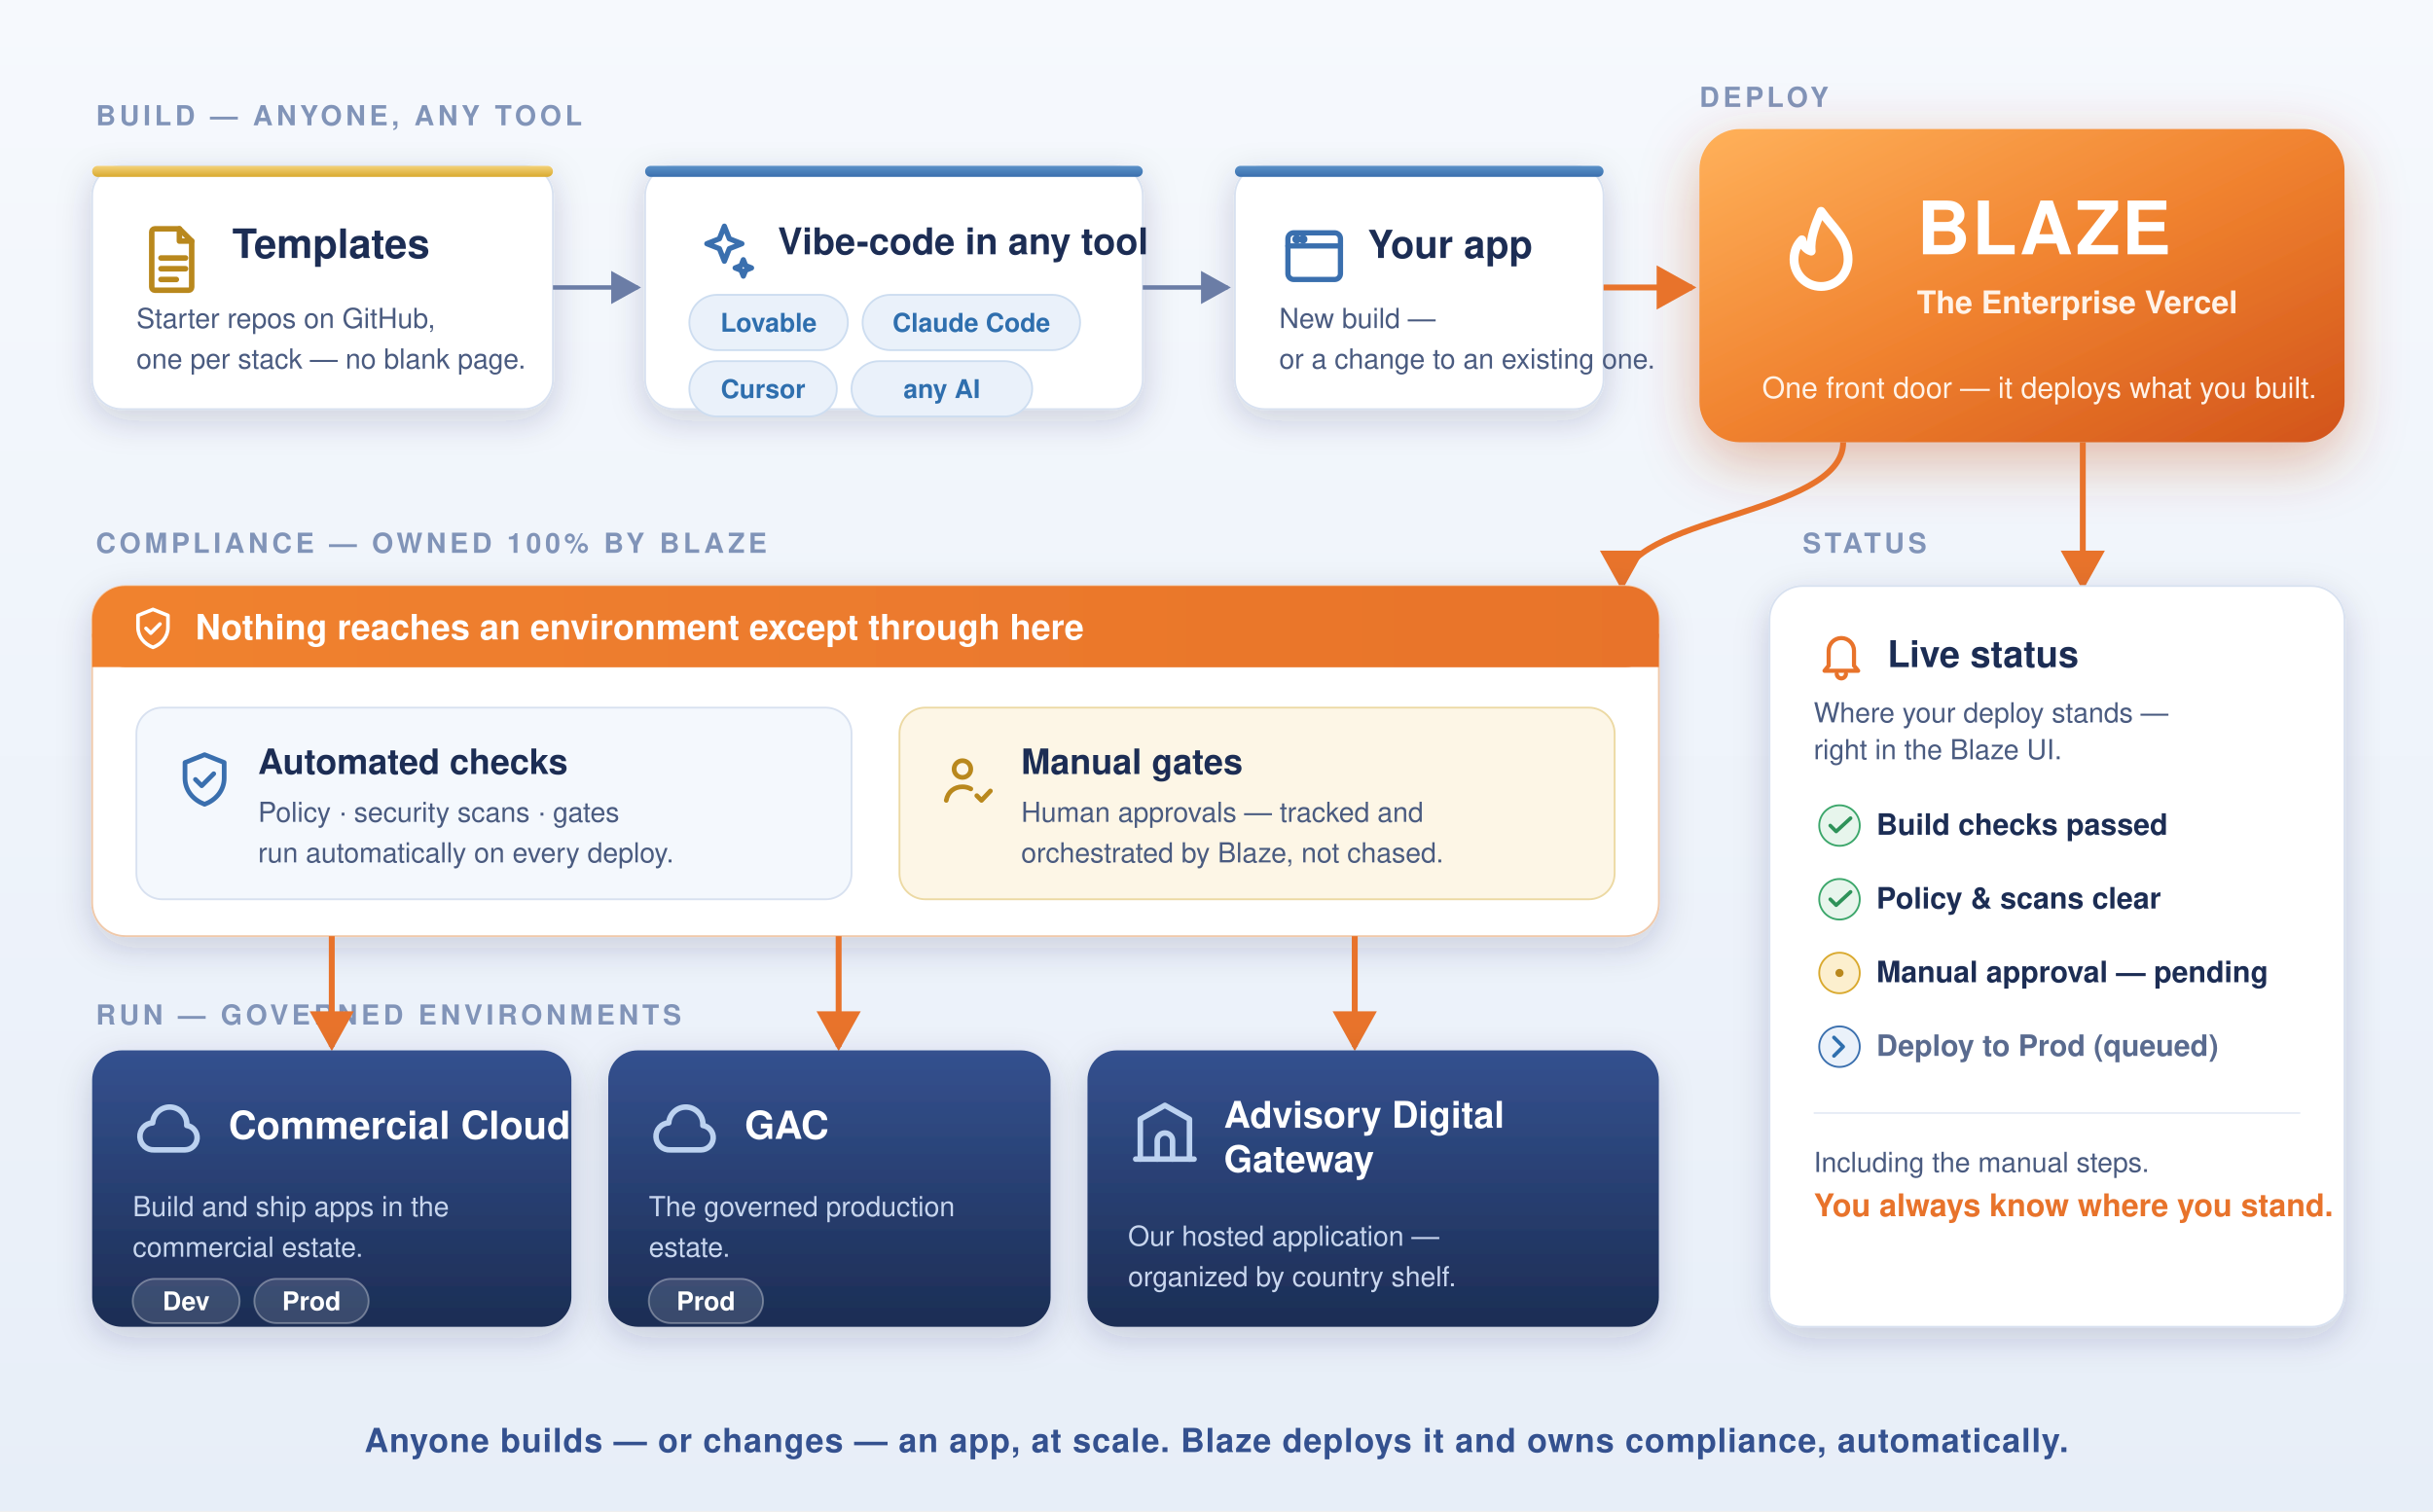
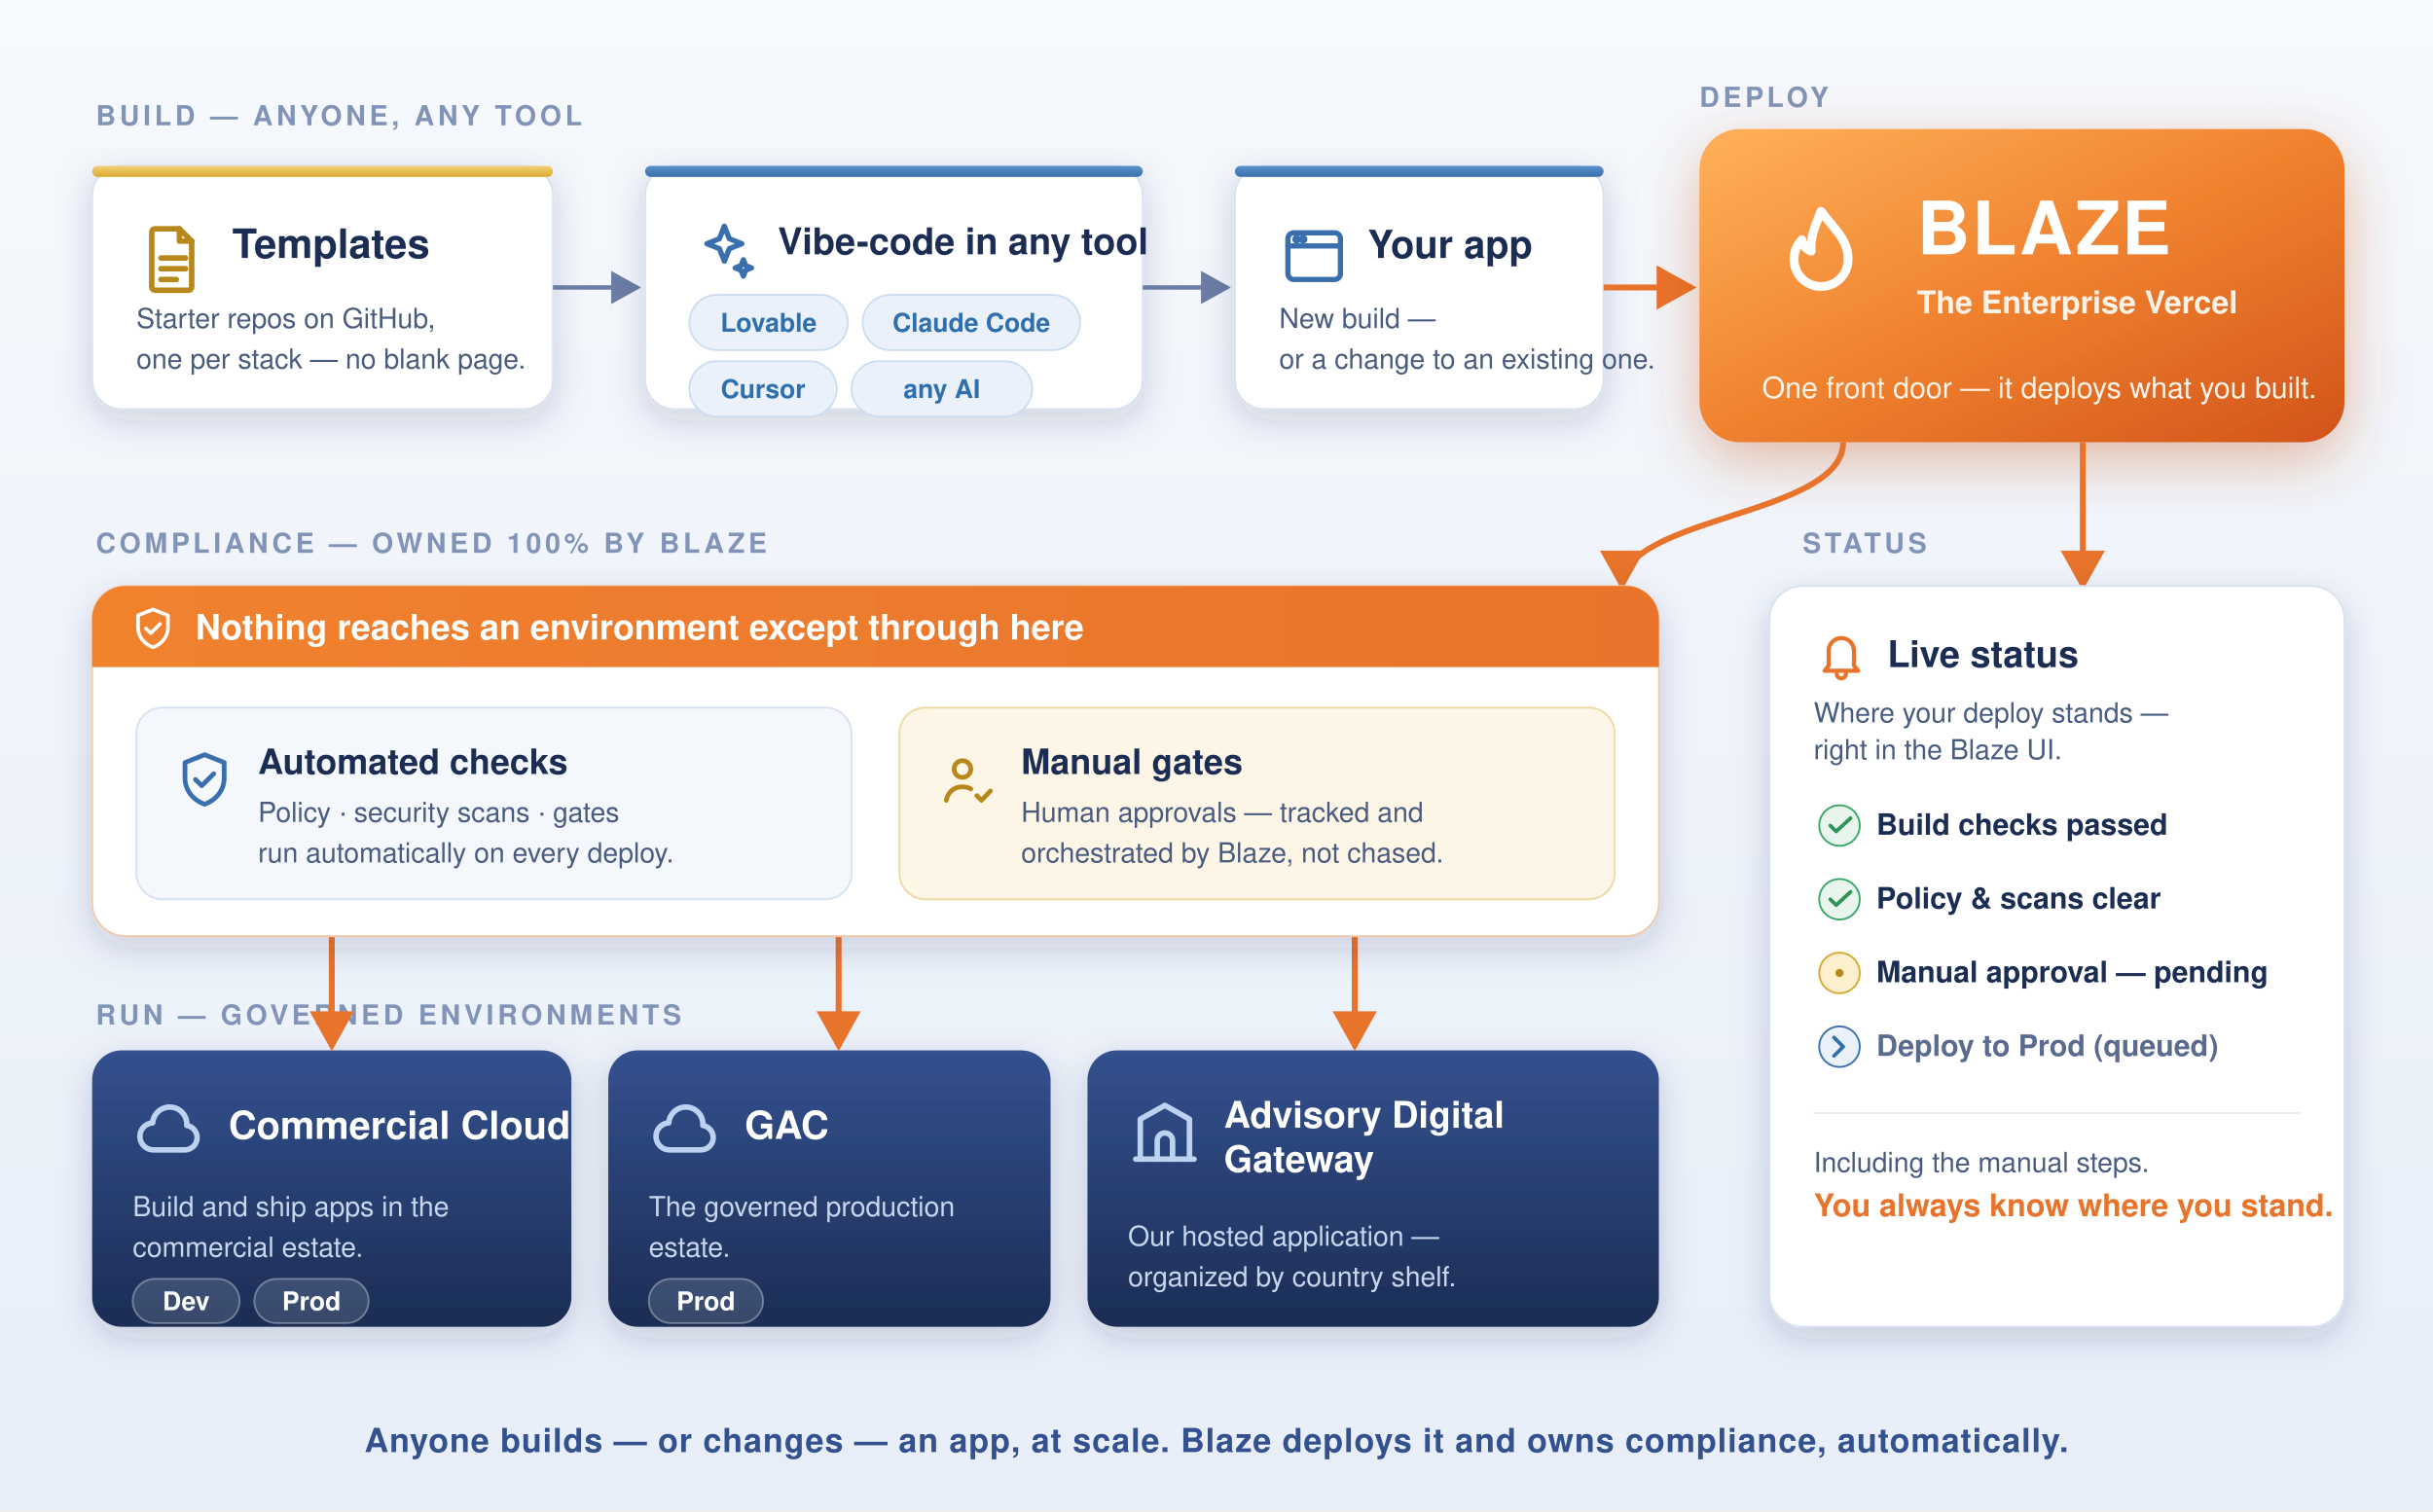
<svg xmlns="http://www.w3.org/2000/svg" viewBox="0 0 1320 820" font-family="'Segoe UI', system-ui, -apple-system, Helvetica, Arial, sans-serif">
  <defs>
    <linearGradient id="gCanvas" x1="0" y1="0" x2="0" y2="1">
      <stop offset="0" stop-color="#f6f9fd" />
      <stop offset="1" stop-color="#e7eef8" />
    </linearGradient>
    <linearGradient id="gNavy" x1="0" y1="0" x2="0" y2="1">
      <stop offset="0" stop-color="#34518f" />
      <stop offset="1" stop-color="#1c2d54" />
    </linearGradient>
    <linearGradient id="gSteel" x1="0" y1="0" x2="0" y2="1">
      <stop offset="0" stop-color="#5b91c8" />
      <stop offset="1" stop-color="#3a6fae" />
    </linearGradient>
    <linearGradient id="gBlaze" x1="0" y1="0" x2="1" y2="1">
      <stop offset="0" stop-color="#ffb15a" />
      <stop offset="0.5" stop-color="#f0822f" />
      <stop offset="1" stop-color="#d2541a" />
    </linearGradient>
    <linearGradient id="gGold" x1="0" y1="0" x2="0" y2="1">
      <stop offset="0" stop-color="#f3d27a" />
      <stop offset="1" stop-color="#d9a92e" />
    </linearGradient>
    <linearGradient id="gOrangeBar" x1="0" y1="0" x2="1" y2="0">
      <stop offset="0" stop-color="#f0822f" />
      <stop offset="1" stop-color="#e8732b" />
    </linearGradient>
    <filter id="soft" x="-20%" y="-20%" width="140%" height="140%">
      <feDropShadow dx="0" dy="6" stdDeviation="9" flood-color="#1c2d54" flood-opacity="0.18" />
    </filter>
    <filter id="softLg" x="-30%" y="-30%" width="160%" height="160%">
      <feDropShadow dx="0" dy="10" stdDeviation="16" flood-color="#c2410c" flood-opacity="0.35" />
    </filter>
    <marker id="arw" viewBox="0 0 12 12" refX="9" refY="6" markerWidth="9" markerHeight="9" orient="auto-start-reverse">
      <path d="M1 1 L10 6 L1 11 Z" fill="#6b7da6" />
    </marker>
    <marker id="arwO" viewBox="0 0 12 12" refX="9" refY="6" markerWidth="9" markerHeight="9" orient="auto-start-reverse">
      <path d="M1 1 L10 6 L1 11 Z" fill="#e8732b" />
    </marker>
    <symbol id="sym-template" viewBox="0 0 24 24" fill="none" stroke="currentColor" stroke-width="1.8" stroke-linecap="round" stroke-linejoin="round">
      <path d="M6 2.5h8l4 4v15a1 1 0 0 1-1 1H6a1 1 0 0 1-1-1V3.5a1 1 0 0 1 1-1Z" />
      <path d="M14 2.5V6.5h4" />
      <path d="M8 12h8" />
      <path d="M8 15.5h8" />
      <path d="M8 19h5" />
    </symbol>
    <symbol id="sym-ai" viewBox="0 0 24 24" fill="none" stroke="currentColor" stroke-width="1.8" stroke-linecap="round" stroke-linejoin="round">
      <path d="M12 3 l1.7 4.3 L18 9 l-4.3 1.7 L12 15 l-1.7-4.3 L6 9 l4.3-1.7 Z" />
      <path d="M18.5 14.5 l.8 2 l2 .8 l-2 .8 l-.8 2 l-.8-2 l-2-.8 l2-.8 Z" />
    </symbol>
    <symbol id="sym-app" viewBox="0 0 24 24" fill="none" stroke="currentColor" stroke-width="1.8" stroke-linecap="round" stroke-linejoin="round">
      <rect x="3" y="4" width="18" height="16" rx="2" />
      <path d="M3 8.5h18" />
      <circle cx="6" cy="6.2" r="0.6" fill="currentColor" />
      <circle cx="8.2" cy="6.2" r="0.6" fill="currentColor" />
    </symbol>
    <symbol id="sym-flame" viewBox="0 0 24 24" fill="none" stroke="currentColor" stroke-width="1.8" stroke-linecap="round" stroke-linejoin="round">
      <path d="M12 2.5c2.5 3.5 5.5 5.6 5.5 9.8a5.5 5.5 0 0 1-11 0c0-1.7.6-3 1.6-4 .2 1.2.9 2 1.9 2.3-.3-2.6.9-5.5 2-8.1Z" />
    </symbol>
    <symbol id="sym-shield" viewBox="0 0 24 24" fill="none" stroke="currentColor" stroke-width="1.8" stroke-linecap="round" stroke-linejoin="round">
      <path d="M12 2.5 4.5 5.5v6c0 4.7 3.2 8.4 7.5 10 4.3-1.6 7.5-5.3 7.5-10v-6Z" />
      <path d="M8.5 12l2.4 2.4L15.5 9.8" />
    </symbol>
    <symbol id="sym-approval" viewBox="0 0 24 24" fill="none" stroke="currentColor" stroke-width="1.8" stroke-linecap="round" stroke-linejoin="round">
      <circle cx="10" cy="8" r="3.2" />
      <path d="M3.8 20c.6-3.3 3.1-5.2 6.2-5.2 1.2 0 2.3.3 3.2.8" />
      <path d="M15.5 18.2l1.8 1.8 3.4-3.6" />
    </symbol>
    <symbol id="sym-cloud" viewBox="0 0 24 24" fill="none" stroke="currentColor" stroke-width="1.8" stroke-linecap="round" stroke-linejoin="round">
      <path d="M7 18h10a4 4 0 0 0 .6-7.95A5.5 5.5 0 0 0 6.5 9.2 3.9 3.9 0 0 0 7 18Z" />
    </symbol>
    <symbol id="sym-gateway" viewBox="0 0 24 24" fill="none" stroke="currentColor" stroke-width="1.8" stroke-linecap="round" stroke-linejoin="round">
      <path d="M4 21V8l8-4.5L20 8v13" />
      <path d="M9.5 21v-6a2.5 2.5 0 0 1 5 0v6" />
      <path d="M2.5 21h19" />
    </symbol>
    <symbol id="sym-bell" viewBox="0 0 24 24" fill="none" stroke="currentColor" stroke-width="1.8" stroke-linecap="round" stroke-linejoin="round">
      <path d="M6.5 17V10.5a5.5 5.5 0 0 1 11 0V17l1.8 2.2H4.7Z" />
      <path d="M10 20.5a2 2 0 0 0 4 0" />
    </symbol>
  </defs>
  <rect width="1320" height="820" fill="url(#gCanvas)" />
-   <g fill="#8194b8" font-size="15" font-weight="700" letter-spacing="2">
-     <text x="52" y="68">BUILD — ANYONE, ANY TOOL</text>
-     <text x="922" y="58">DEPLOY</text>
-     <text x="52" y="300">COMPLIANCE — OWNED 100% BY BLAZE</text>
-     <text x="52" y="556">RUN — GOVERNED ENVIRONMENTS</text>
-     <text x="978" y="300">STATUS</text>
-   </g>
-   <g filter="url(#soft)">
-     <rect x="50" y="90" width="250" height="132" rx="16" fill="#ffffff" stroke="#d8e1f0" />
-     <rect x="50" y="90" width="250" height="6" rx="3" fill="url(#gGold)" />
-   </g>
-   <g transform="translate(74,120)" color="#b9881d">
-     <use href="#sym-template" width="40" height="40" />
-   </g>
-   <text x="126" y="140" font-size="22" font-weight="700" fill="#1c2d54">Templates</text>
-   <text x="74" y="178" font-size="15" fill="#4a5b80">Starter repos on GitHub,</text>
-   <text x="74" y="200" font-size="15" fill="#4a5b80">one per stack — no blank page.</text>
-   <g filter="url(#soft)">
-     <rect x="350" y="90" width="270" height="132" rx="16" fill="#ffffff" stroke="#d8e1f0" />
-     <rect x="350" y="90" width="270" height="6" rx="3" fill="url(#gSteel)" />
-   </g>
-   <g transform="translate(374,118)" color="#3a6fae">
-     <use href="#sym-ai" width="38" height="38" />
-   </g>
-   <text x="422" y="138" font-size="20" font-weight="700" fill="#1c2d54">Vibe-code in any tool</text>
-   <g font-size="14" font-weight="600">
-     <g>
+   <g data-reveal="templates">
+     <text x="52" y="68" fill="#8194b8" font-size="15" font-weight="700" letter-spacing="2">BUILD — ANYONE, ANY TOOL</text>
+     <g filter="url(#soft)">
+       <rect x="50" y="90" width="250" height="132" rx="16" fill="#ffffff" stroke="#d8e1f0" />
+       <rect x="50" y="90" width="250" height="6" rx="3" fill="url(#gGold)" />
+     </g>
+     <g transform="translate(74,120)" color="#b9881d">
+       <use href="#sym-template" width="40" height="40" />
+     </g>
+     <text x="126" y="140" font-size="22" font-weight="700" fill="#1c2d54">Templates</text>
+     <text x="74" y="178" font-size="15" fill="#4a5b80">Starter repos on GitHub,</text>
+     <text x="74" y="200" font-size="15" fill="#4a5b80">one per stack — no blank page.</text>
+   </g>
+   <g data-reveal="tools">
+     <path d="M300 156 H346" fill="none" stroke="#6b7da6" stroke-width="2.4" marker-end="url(#arw)" />
+     <g filter="url(#soft)">
+       <rect x="350" y="90" width="270" height="132" rx="16" fill="#ffffff" stroke="#d8e1f0" />
+       <rect x="350" y="90" width="270" height="6" rx="3" fill="url(#gSteel)" />
+     </g>
+     <g transform="translate(374,118)" color="#3a6fae">
+       <use href="#sym-ai" width="38" height="38" />
+     </g>
+     <text x="422" y="138" font-size="20" font-weight="700" fill="#1c2d54">Vibe-code in any tool</text>
+     <g font-size="14" font-weight="600">
      <rect x="374" y="160" width="86" height="30" rx="15" fill="#eaf1fa" stroke="#cdddf0" />
      <text x="417" y="180" text-anchor="middle" fill="#2f6fae">Lovable</text>
-     </g>
-     <g>
      <rect x="468" y="160" width="118" height="30" rx="15" fill="#eaf1fa" stroke="#cdddf0" />
      <text x="527" y="180" text-anchor="middle" fill="#2f6fae">Claude Code</text>
-     </g>
-     <g>
      <rect x="374" y="196" width="80" height="30" rx="15" fill="#eaf1fa" stroke="#cdddf0" />
      <text x="414" y="216" text-anchor="middle" fill="#2f6fae">Cursor</text>
-     </g>
-     <g>
      <rect x="462" y="196" width="98" height="30" rx="15" fill="#eaf1fa" stroke="#cdddf0" />
      <text x="511" y="216" text-anchor="middle" fill="#2f6fae">any AI</text>
    </g>
  </g>
-   <g filter="url(#soft)">
-     <rect x="670" y="90" width="200" height="132" rx="16" fill="#ffffff" stroke="#d8e1f0" />
-     <rect x="670" y="90" width="200" height="6" rx="3" fill="url(#gSteel)" />
-   </g>
-   <g transform="translate(694,120)" color="#3a6fae">
-     <use href="#sym-app" width="38" height="38" />
-   </g>
-   <text x="742" y="140" font-size="21" font-weight="700" fill="#1c2d54">Your app</text>
-   <text x="694" y="178" font-size="15" fill="#4a5b80">New build —</text>
-   <text x="694" y="200" font-size="15" fill="#4a5b80">or a change to an existing one.</text>
-   <g filter="url(#softLg)">
-     <rect x="922" y="70" width="350" height="170" rx="22" fill="url(#gBlaze)" />
-   </g>
-   <g transform="translate(956,108)" color="#ffffff">
-     <use href="#sym-flame" width="64" height="64" />
-   </g>
-   <text x="1040" y="138" font-size="40" font-weight="800" fill="#ffffff" letter-spacing="1">BLAZE</text>
-   <text x="1040" y="170" font-size="17" font-weight="600" fill="#fff3e8">The Enterprise Vercel</text>
-   <text x="956" y="216" font-size="16" fill="#fff3e8">One front door — it deploys what you built.</text>
-   <g stroke="#6b7da6" stroke-width="2.4" fill="none" marker-end="url(#arw)">
-     <path d="M300 156 H346" />
-     <path d="M620 156 H666" />
-   </g>
-   <path d="M870 156 H918" stroke="#e8732b" stroke-width="3.2" fill="none" marker-end="url(#arwO)" />
-   <path d="M1000 240 C 1000 280, 880 280, 880 318" stroke="#e8732b" stroke-width="3.2" fill="none" marker-end="url(#arwO)" />
-   <path d="M1130 240 C 1130 280, 1130 300, 1130 318" stroke="#e8732b" stroke-width="3.2" fill="none" marker-end="url(#arwO)" />
-   <g filter="url(#soft)">
-     <rect x="50" y="318" width="850" height="190" rx="18" fill="#ffffff" stroke="#f0c9aa" />
-     <rect x="50" y="318" width="850" height="44" rx="18" fill="url(#gOrangeBar)" />
-     <rect x="50" y="344" width="850" height="18" fill="url(#gOrangeBar)" />
-   </g>
-   <g transform="translate(70,328)" color="#ffffff">
-     <use href="#sym-shield" width="26" height="26" />
-   </g>
-   <text x="106" y="347" font-size="19" font-weight="700" fill="#ffffff">Nothing reaches an environment except through here</text>
-   <rect x="74" y="384" width="388" height="104" rx="14" fill="#f4f8fd" stroke="#d8e1f0" />
-   <g transform="translate(94,406)" color="#3a6fae">
-     <use href="#sym-shield" width="34" height="34" />
-   </g>
-   <text x="140" y="420" font-size="19" font-weight="700" fill="#1c2d54">Automated checks</text>
-   <text x="140" y="446" font-size="15" fill="#4a5b80">Policy · security scans · gates</text>
-   <text x="140" y="468" font-size="15" fill="#4a5b80">run automatically on every deploy.</text>
-   <rect x="488" y="384" width="388" height="104" rx="14" fill="#fdf6e6" stroke="#ecd9a3" />
-   <g transform="translate(508,406)" color="#b9881d">
-     <use href="#sym-approval" width="34" height="34" />
-   </g>
-   <text x="554" y="420" font-size="19" font-weight="700" fill="#1c2d54">Manual gates</text>
-   <text x="554" y="446" font-size="15" fill="#4a5b80">Human approvals — tracked and</text>
-   <text x="554" y="468" font-size="15" fill="#4a5b80">orchestrated by Blaze, not chased.</text>
-   <g stroke="#e8732b" stroke-width="3.2" fill="none" marker-end="url(#arwO)">
-     <path d="M180 508 C 180 535, 180 535, 180 568" />
-     <path d="M455 508 C 455 535, 455 535, 455 568" />
-     <path d="M735 508 C 735 535, 735 535, 735 568" />
-   </g>
-   <g filter="url(#soft)">
-     <rect x="50" y="570" width="260" height="150" rx="16" fill="url(#gNavy)" />
-   </g>
-   <g transform="translate(72,594)" color="#bcd2f0">
-     <use href="#sym-cloud" width="40" height="40" />
-   </g>
-   <text x="124" y="618" font-size="21" font-weight="700" fill="#ffffff">Commercial Cloud</text>
-   <text x="72" y="660" font-size="15" fill="#c8d6ee">Build and ship apps in the</text>
-   <text x="72" y="682" font-size="15" fill="#c8d6ee">commercial estate.</text>
-   <g font-size="14" font-weight="700">
-     <rect x="72" y="694" width="58" height="24" rx="12" fill="#ffffff22" stroke="#ffffff55" />
-     <text x="101" y="711" text-anchor="middle" fill="#ffffff">Dev</text>
-     <rect x="138" y="694" width="62" height="24" rx="12" fill="#ffffff22" stroke="#ffffff55" />
-     <text x="169" y="711" text-anchor="middle" fill="#ffffff">Prod</text>
-   </g>
-   <g filter="url(#soft)">
-     <rect x="330" y="570" width="240" height="150" rx="16" fill="url(#gNavy)" />
-   </g>
-   <g transform="translate(352,594)" color="#bcd2f0">
-     <use href="#sym-cloud" width="40" height="40" />
-   </g>
-   <text x="404" y="618" font-size="21" font-weight="700" fill="#ffffff">GAC</text>
-   <text x="352" y="660" font-size="15" fill="#c8d6ee">The governed production</text>
-   <text x="352" y="682" font-size="15" fill="#c8d6ee">estate.</text>
-   <g font-size="14" font-weight="700">
-     <rect x="352" y="694" width="62" height="24" rx="12" fill="#ffffff22" stroke="#ffffff55" />
-     <text x="383" y="711" text-anchor="middle" fill="#ffffff">Prod</text>
-   </g>
-   <g filter="url(#soft)">
-     <rect x="590" y="570" width="310" height="150" rx="16" fill="url(#gNavy)" />
-   </g>
-   <g transform="translate(612,594)" color="#bcd2f0">
-     <use href="#sym-gateway" width="40" height="40" />
-   </g>
-   <text x="664" y="612" font-size="20" font-weight="700" fill="#ffffff">Advisory Digital</text>
-   <text x="664" y="636" font-size="20" font-weight="700" fill="#ffffff">Gateway</text>
-   <text x="612" y="676" font-size="15" fill="#c8d6ee">Our hosted application —</text>
-   <text x="612" y="698" font-size="15" fill="#c8d6ee">organized by country shelf.</text>
-   <g filter="url(#soft)">
-     <rect x="960" y="318" width="312" height="402" rx="18" fill="#ffffff" stroke="#d8e1f0" />
-   </g>
-   <g transform="translate(984,340)" color="#e8732b">
-     <use href="#sym-bell" width="30" height="30" />
-   </g>
-   <text x="1024" y="362" font-size="20" font-weight="700" fill="#1c2d54">Live status</text>
-   <text x="984" y="392" font-size="15" fill="#4a5b80">Where your deploy stands —</text>
-   <text x="984" y="412" font-size="15" fill="#4a5b80">right in the Blaze UI.</text>
-   <g font-size="16">
-     <circle cx="998" cy="448" r="11" fill="#e7f5ec" stroke="#3ba66a" />
-     <path d="M993 448l3.2 3.2L1004 444" fill="none" stroke="#2e9259" stroke-width="2" stroke-linecap="round" stroke-linejoin="round" />
-     <text x="1018" y="453" fill="#1c2d54" font-weight="600">Build checks passed</text>
-     <circle cx="998" cy="488" r="11" fill="#e7f5ec" stroke="#3ba66a" />
-     <path d="M993 488l3.2 3.2L1004 484" fill="none" stroke="#2e9259" stroke-width="2" stroke-linecap="round" stroke-linejoin="round" />
-     <text x="1018" y="493" fill="#1c2d54" font-weight="600">Policy &amp; scans clear</text>
-     <circle cx="998" cy="528" r="11" fill="#fcefce" stroke="#d9a92e" />
-     <circle cx="998" cy="528" r="2.2" fill="#b9881d" />
-     <text x="1018" y="533" fill="#1c2d54" font-weight="600">Manual approval — pending</text>
-     <circle cx="998" cy="568" r="11" fill="#eaf1fa" stroke="#3a6fae" />
-     <path d="M995 563l5 5-5 5" fill="none" stroke="#2f6fae" stroke-width="2" stroke-linecap="round" stroke-linejoin="round" />
-     <text x="1018" y="573" fill="#5a6b8f" font-weight="600">Deploy to Prod (queued)</text>
-   </g>
-   <line x1="984" y1="604" x2="1248" y2="604" stroke="#e6ecf5" />
-   <text x="984" y="636" font-size="15" fill="#4a5b80">Including the manual steps.</text>
-   <text x="984" y="660" font-size="17" font-weight="700" fill="#e8732b">You always know where you stand.</text>
-   <text x="660" y="788" text-anchor="middle" font-size="18" font-weight="700" fill="#34518f" letter-spacing="0.5">Anyone builds — or changes — an app, at scale. Blaze deploys it and owns compliance, automatically.</text>
+   <g data-reveal="app">
+     <path d="M620 156 H666" fill="none" stroke="#6b7da6" stroke-width="2.4" marker-end="url(#arw)" />
+     <g filter="url(#soft)">
+       <rect x="670" y="90" width="200" height="132" rx="16" fill="#ffffff" stroke="#d8e1f0" />
+       <rect x="670" y="90" width="200" height="6" rx="3" fill="url(#gSteel)" />
+     </g>
+     <g transform="translate(694,120)" color="#3a6fae">
+       <use href="#sym-app" width="38" height="38" />
+     </g>
+     <text x="742" y="140" font-size="21" font-weight="700" fill="#1c2d54">Your app</text>
+     <text x="694" y="178" font-size="15" fill="#4a5b80">New build —</text>
+     <text x="694" y="200" font-size="15" fill="#4a5b80">or a change to an existing one.</text>
+   </g>
+   <g data-reveal="blaze">
+     <text x="922" y="58" fill="#8194b8" font-size="15" font-weight="700" letter-spacing="2">DEPLOY</text>
+     <path d="M870 156 H918" fill="none" stroke="#e8732b" stroke-width="3.2" marker-end="url(#arwO)" />
+     <g filter="url(#softLg)">
+       <rect x="922" y="70" width="350" height="170" rx="22" fill="url(#gBlaze)" />
+     </g>
+     <g transform="translate(956,108)" color="#ffffff">
+       <use href="#sym-flame" width="64" height="64" />
+     </g>
+     <text x="1040" y="138" font-size="40" font-weight="800" fill="#ffffff" letter-spacing="1">BLAZE</text>
+     <text x="1040" y="170" font-size="17" font-weight="600" fill="#fff3e8">The Enterprise Vercel</text>
+     <text x="956" y="216" font-size="16" fill="#fff3e8">One front door — it deploys what you built.</text>
+   </g>
+   <g data-reveal="envs">
+     <text x="52" y="556" fill="#8194b8" font-size="15" font-weight="700" letter-spacing="2">RUN — GOVERNED ENVIRONMENTS</text>
+     <g filter="url(#soft)">
+       <rect x="50" y="570" width="260" height="150" rx="16" fill="url(#gNavy)" />
+     </g>
+     <g transform="translate(72,594)" color="#bcd2f0">
+       <use href="#sym-cloud" width="40" height="40" />
+     </g>
+     <text x="124" y="618" font-size="21" font-weight="700" fill="#ffffff">Commercial Cloud</text>
+     <text x="72" y="660" font-size="15" fill="#c8d6ee">Build and ship apps in the</text>
+     <text x="72" y="682" font-size="15" fill="#c8d6ee">commercial estate.</text>
+     <g font-size="14" font-weight="700">
+       <rect x="72" y="694" width="58" height="24" rx="12" fill="#ffffff22" stroke="#ffffff55" />
+       <text x="101" y="711" text-anchor="middle" fill="#ffffff">Dev</text>
+       <rect x="138" y="694" width="62" height="24" rx="12" fill="#ffffff22" stroke="#ffffff55" />
+       <text x="169" y="711" text-anchor="middle" fill="#ffffff">Prod</text>
+     </g>
+     <g filter="url(#soft)">
+       <rect x="330" y="570" width="240" height="150" rx="16" fill="url(#gNavy)" />
+     </g>
+     <g transform="translate(352,594)" color="#bcd2f0">
+       <use href="#sym-cloud" width="40" height="40" />
+     </g>
+     <text x="404" y="618" font-size="21" font-weight="700" fill="#ffffff">GAC</text>
+     <text x="352" y="660" font-size="15" fill="#c8d6ee">The governed production</text>
+     <text x="352" y="682" font-size="15" fill="#c8d6ee">estate.</text>
+     <g font-size="14" font-weight="700">
+       <rect x="352" y="694" width="62" height="24" rx="12" fill="#ffffff22" stroke="#ffffff55" />
+       <text x="383" y="711" text-anchor="middle" fill="#ffffff">Prod</text>
+     </g>
+     <g filter="url(#soft)">
+       <rect x="590" y="570" width="310" height="150" rx="16" fill="url(#gNavy)" />
+     </g>
+     <g transform="translate(612,594)" color="#bcd2f0">
+       <use href="#sym-gateway" width="40" height="40" />
+     </g>
+     <text x="664" y="612" font-size="20" font-weight="700" fill="#ffffff">Advisory Digital</text>
+     <text x="664" y="636" font-size="20" font-weight="700" fill="#ffffff">Gateway</text>
+     <text x="612" y="676" font-size="15" fill="#c8d6ee">Our hosted application —</text>
+     <text x="612" y="698" font-size="15" fill="#c8d6ee">organized by country shelf.</text>
+   </g>
+   <g data-reveal="compliance">
+     <text x="52" y="300" fill="#8194b8" font-size="15" font-weight="700" letter-spacing="2">COMPLIANCE — OWNED 100% BY BLAZE</text>
+     <path d="M1000 240 C 1000 280, 880 280, 880 318" stroke="#e8732b" stroke-width="3.2" fill="none" marker-end="url(#arwO)" />
+     <path d="M180 508 V 568" stroke="#e8732b" stroke-width="3.2" fill="none" marker-end="url(#arwO)" />
+     <path d="M455 508 V 568" stroke="#e8732b" stroke-width="3.2" fill="none" marker-end="url(#arwO)" />
+     <path d="M735 508 V 568" stroke="#e8732b" stroke-width="3.2" fill="none" marker-end="url(#arwO)" />
+     <g filter="url(#soft)">
+       <rect x="50" y="318" width="850" height="190" rx="18" fill="#ffffff" stroke="#f0c9aa" />
+       <path d="M68 318 h814 a18 18 0 0 1 18 18 v26 h-850 v-26 a18 18 0 0 1 18 -18 Z" fill="url(#gOrangeBar)" />
+     </g>
+     <g transform="translate(70,328)" color="#ffffff">
+       <use href="#sym-shield" width="26" height="26" />
+     </g>
+     <text x="106" y="347" font-size="19" font-weight="700" fill="#ffffff">Nothing reaches an environment except through here</text>
+     <rect x="74" y="384" width="388" height="104" rx="14" fill="#f4f8fd" stroke="#d8e1f0" />
+     <g transform="translate(94,406)" color="#3a6fae">
+       <use href="#sym-shield" width="34" height="34" />
+     </g>
+     <text x="140" y="420" font-size="19" font-weight="700" fill="#1c2d54">Automated checks</text>
+     <text x="140" y="446" font-size="15" fill="#4a5b80">Policy · security scans · gates</text>
+     <text x="140" y="468" font-size="15" fill="#4a5b80">run automatically on every deploy.</text>
+     <rect x="488" y="384" width="388" height="104" rx="14" fill="#fdf6e6" stroke="#ecd9a3" />
+     <g transform="translate(508,406)" color="#b9881d">
+       <use href="#sym-approval" width="34" height="34" />
+     </g>
+     <text x="554" y="420" font-size="19" font-weight="700" fill="#1c2d54">Manual gates</text>
+     <text x="554" y="446" font-size="15" fill="#4a5b80">Human approvals — tracked and</text>
+     <text x="554" y="468" font-size="15" fill="#4a5b80">orchestrated by Blaze, not chased.</text>
+   </g>
+   <g data-reveal="status">
+     <text x="978" y="300" fill="#8194b8" font-size="15" font-weight="700" letter-spacing="2">STATUS</text>
+     <path d="M1130 240 V 318" stroke="#e8732b" stroke-width="3.2" fill="none" marker-end="url(#arwO)" />
+     <g filter="url(#soft)">
+       <rect x="960" y="318" width="312" height="402" rx="18" fill="#ffffff" stroke="#d8e1f0" />
+     </g>
+     <g transform="translate(984,340)" color="#e8732b">
+       <use href="#sym-bell" width="30" height="30" />
+     </g>
+     <text x="1024" y="362" font-size="20" font-weight="700" fill="#1c2d54">Live status</text>
+     <text x="984" y="392" font-size="15" fill="#4a5b80">Where your deploy stands —</text>
+     <text x="984" y="412" font-size="15" fill="#4a5b80">right in the Blaze UI.</text>
+     <g font-size="16">
+       <circle cx="998" cy="448" r="11" fill="#e7f5ec" stroke="#3ba66a" />
+       <path d="M993 448l3.2 3.2L1004 444" fill="none" stroke="#2e9259" stroke-width="2" stroke-linecap="round" stroke-linejoin="round" />
+       <text x="1018" y="453" fill="#1c2d54" font-weight="600">Build checks passed</text>
+       <circle cx="998" cy="488" r="11" fill="#e7f5ec" stroke="#3ba66a" />
+       <path d="M993 488l3.2 3.2L1004 484" fill="none" stroke="#2e9259" stroke-width="2" stroke-linecap="round" stroke-linejoin="round" />
+       <text x="1018" y="493" fill="#1c2d54" font-weight="600">Policy &amp; scans clear</text>
+       <circle cx="998" cy="528" r="11" fill="#fcefce" stroke="#d9a92e" />
+       <circle cx="998" cy="528" r="2.2" fill="#b9881d" />
+       <text x="1018" y="533" fill="#1c2d54" font-weight="600">Manual approval — pending</text>
+       <circle cx="998" cy="568" r="11" fill="#eaf1fa" stroke="#3a6fae" />
+       <path d="M995 563l5 5-5 5" fill="none" stroke="#2f6fae" stroke-width="2" stroke-linecap="round" stroke-linejoin="round" />
+       <text x="1018" y="573" fill="#5a6b8f" font-weight="600">Deploy to Prod (queued)</text>
+     </g>
+     <line x1="984" y1="604" x2="1248" y2="604" stroke="#e6ecf5" />
+     <text x="984" y="636" font-size="15" fill="#4a5b80">Including the manual steps.</text>
+     <text x="984" y="660" font-size="17" font-weight="700" fill="#e8732b">You always know where you stand.</text>
+     <text x="660" y="788" text-anchor="middle" font-size="18" font-weight="700" fill="#34518f" letter-spacing="0.5">Anyone builds — or changes — an app, at scale. Blaze deploys it and owns compliance, automatically.</text>
+   </g>
</svg>
